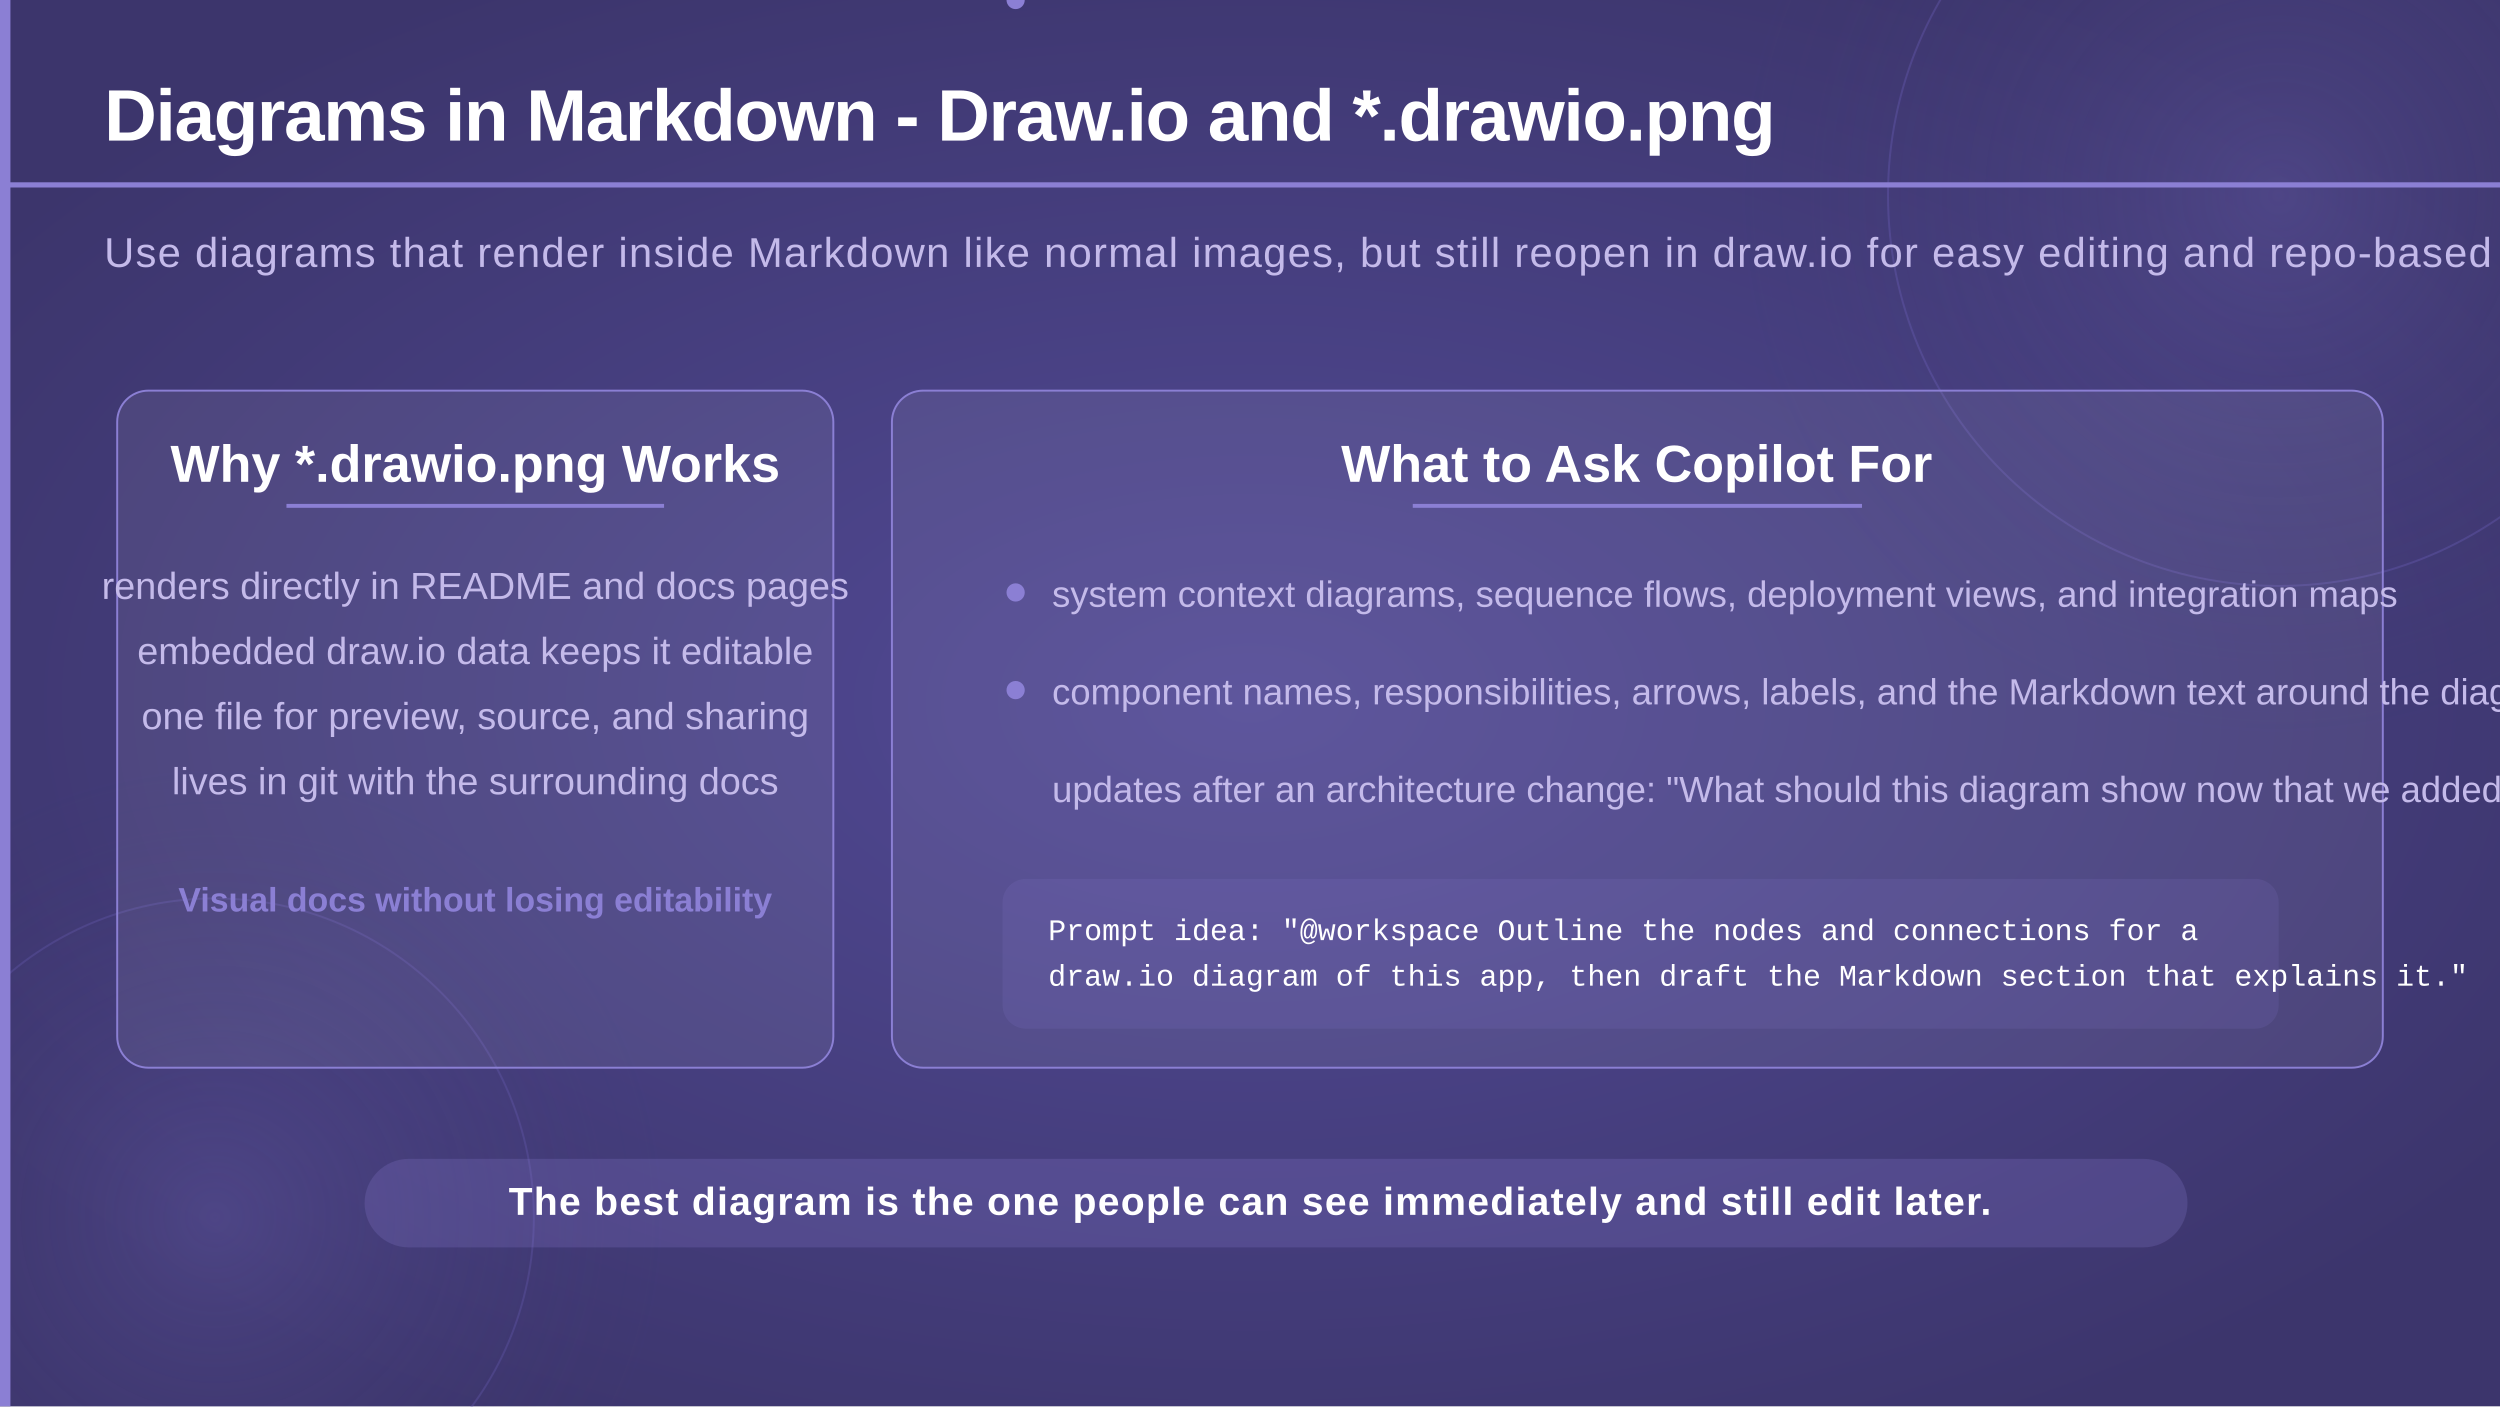
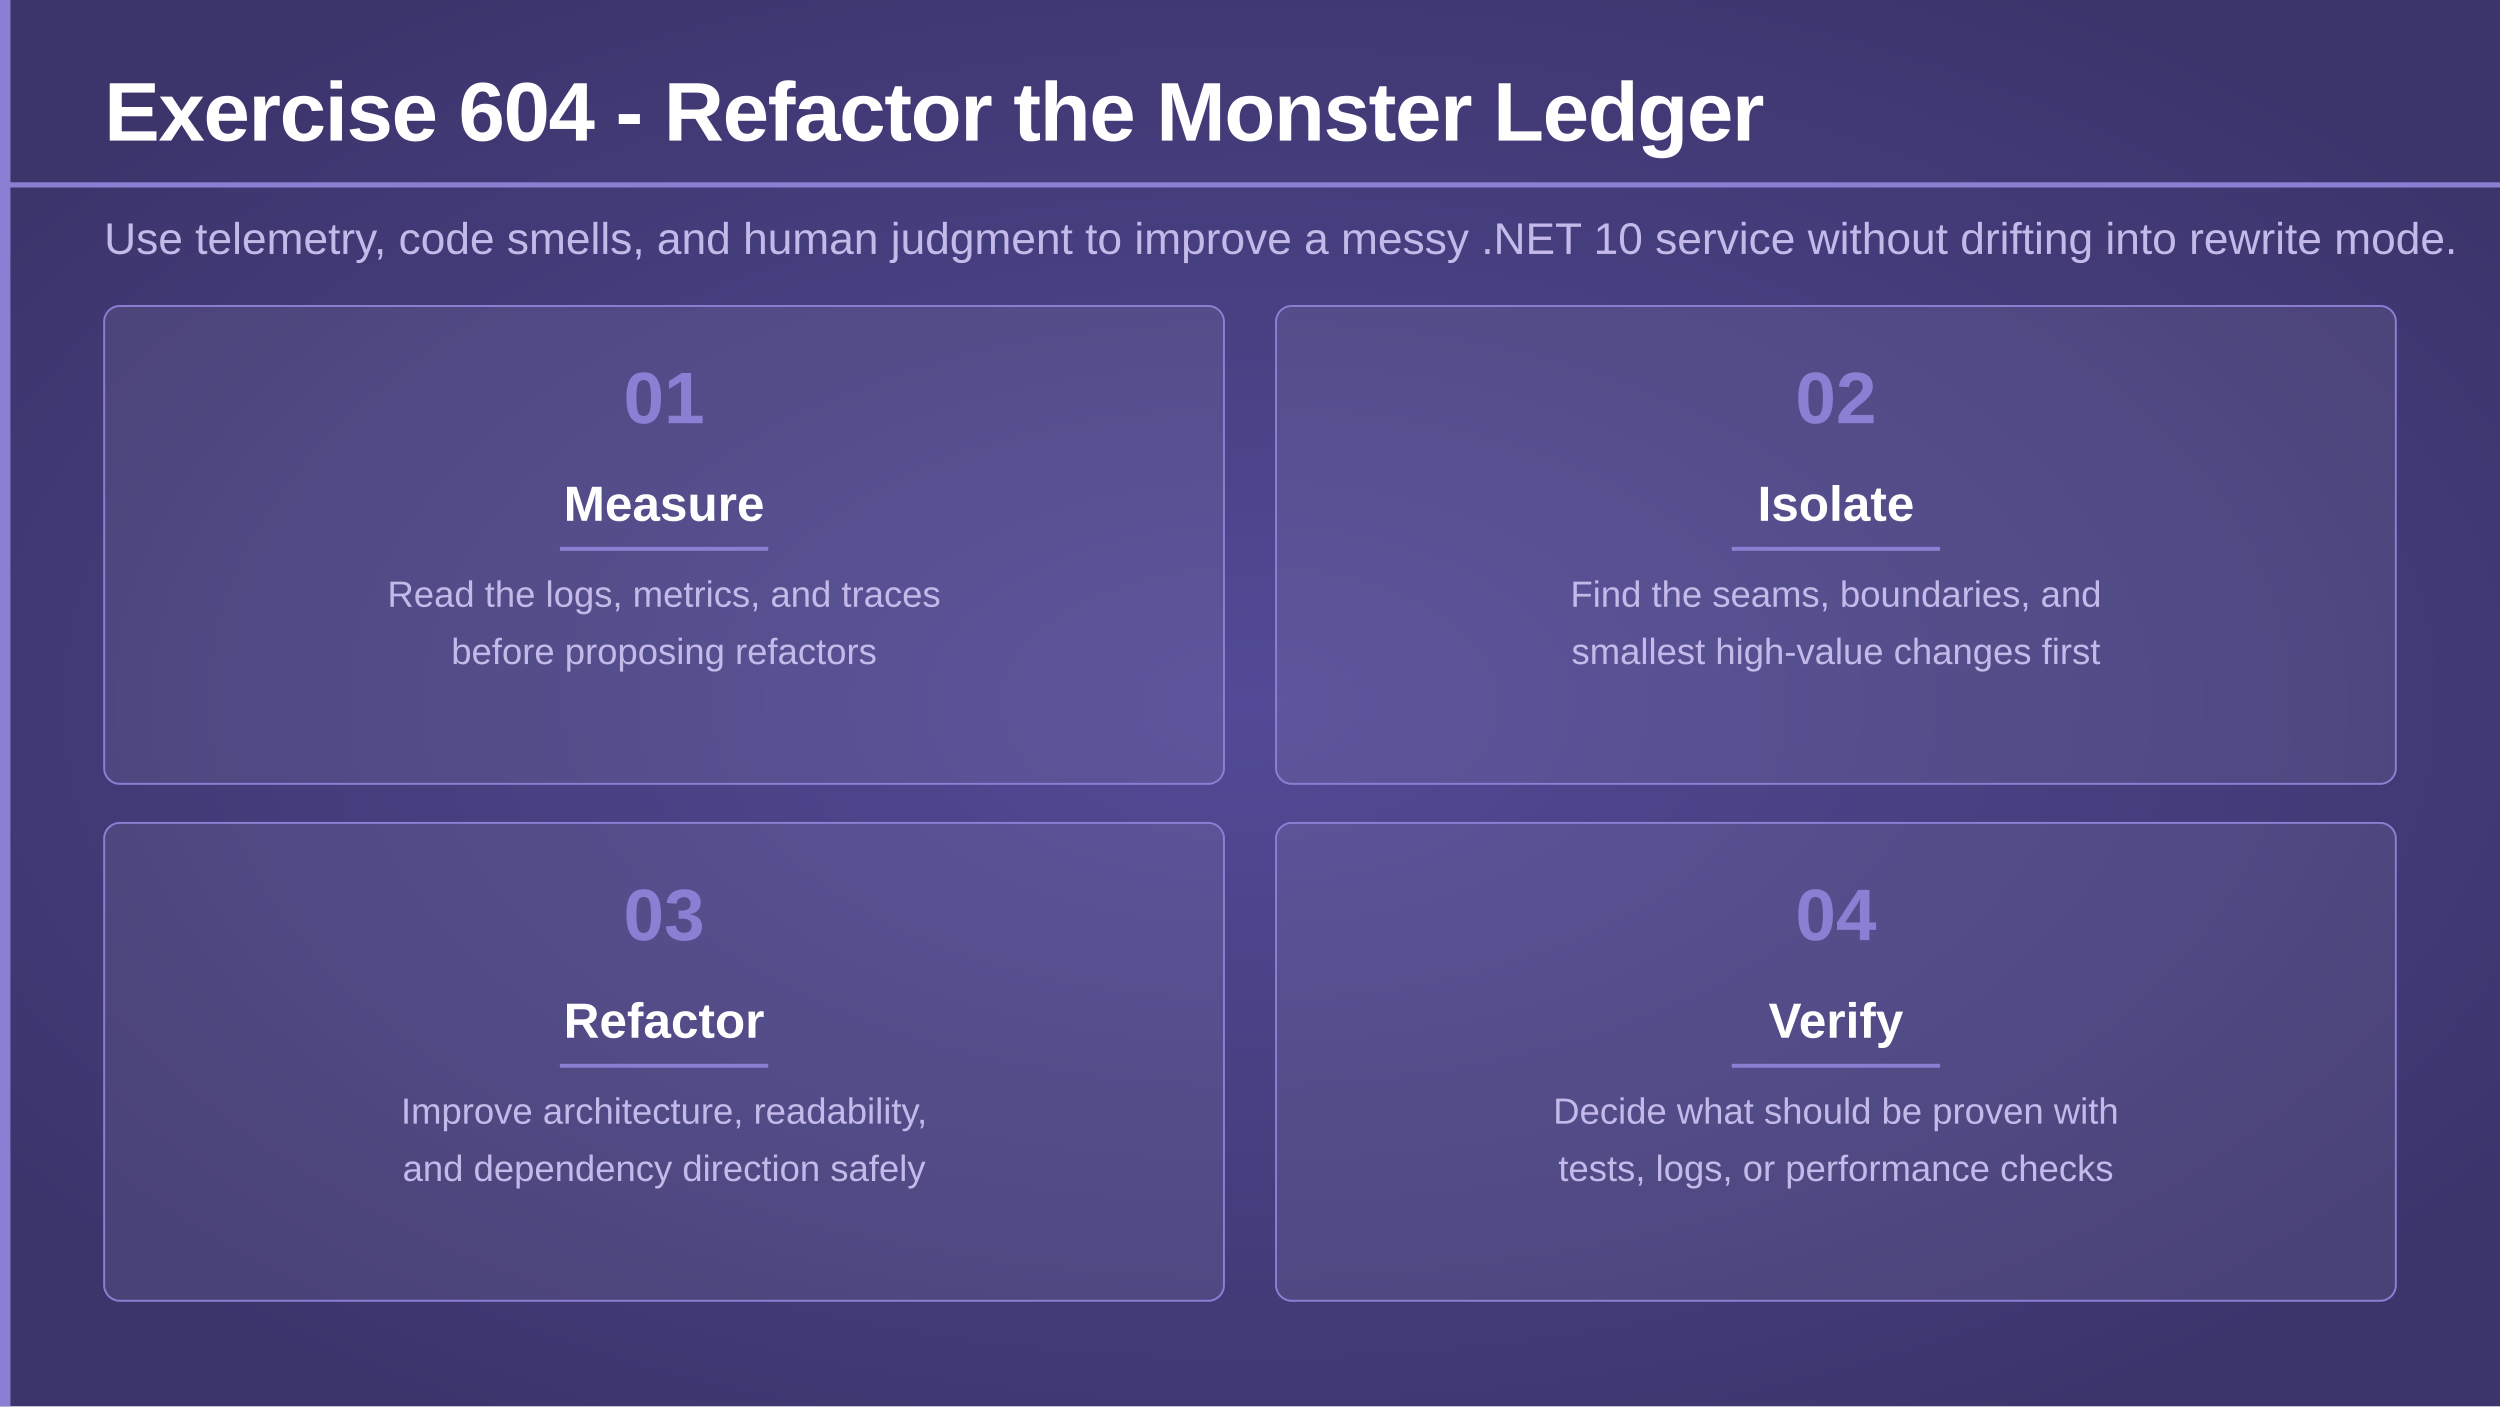
<svg xmlns="http://www.w3.org/2000/svg" viewBox="0 0 1920 1080" width="1920" height="1080">
  <defs>
    <radialGradient id="bgGlow" cx="50%" cy="50%" r="60%">
      <stop offset="0%" stop-color="#524a96" stop-opacity="1" />
      <stop offset="100%" stop-color="#3c356c" stop-opacity="1" />
    </radialGradient>
-     <radialGradient id="circleGlow" cx="50%" cy="50%" r="50%">
-       <stop offset="0%" stop-color="#7c70c8" stop-opacity="0.25" />
-       <stop offset="100%" stop-color="#3c356c" stop-opacity="0" />
-     </radialGradient>
  </defs>
  <rect width="1920" height="1080" fill="url(#bgGlow)" />
-   <circle cx="1750" cy="150" r="420" fill="url(#circleGlow)" />
-   <circle cx="1750" cy="150" r="300" fill="none" stroke="#6a5fb8" stroke-width="1.5" opacity="0.35" />
-   <circle cx="165" cy="935" r="350" fill="url(#circleGlow)" />
-   <circle cx="165" cy="935" r="245" fill="none" stroke="#6a5fb8" stroke-width="1.5" opacity="0.3" />
  <rect x="0" y="0" width="8" height="1080" fill="#8b7fd4" />
-   <text x="80" y="108" font-family="'Segoe UI', 'Helvetica Neue', Arial, sans-serif" font-size="56" font-weight="700" fill="#ffffff" letter-spacing="-1">Diagrams in Markdown - Draw.io and *.drawio.png</text>
+   <text x="80" y="108" font-family="'Segoe UI', 'Helvetica Neue', Arial, sans-serif" font-size="64" font-weight="700" fill="#ffffff" letter-spacing="-1">Exercise 604 - Refactor the Monster Ledger</text>
  <rect x="0" y="140" width="1920" height="4" fill="#8b7fd4" />
-   <text x="80" y="205" font-family="'Segoe UI', 'Helvetica Neue', Arial, sans-serif" font-size="32" font-weight="300" fill="#c4baea" letter-spacing="1">Use diagrams that render inside Markdown like normal images, but still reopen in draw.io for easy editing and repo-based versioning.</text>
-   <rect x="90" y="300" width="550" height="520" rx="24" fill="#ffffff" fill-opacity="0.07" stroke="#8b7fd4" stroke-width="1.5" />
-   <text x="365" y="370" text-anchor="middle" font-family="'Segoe UI', 'Helvetica Neue', Arial, sans-serif" font-size="40" font-weight="700" fill="#ffffff">Why *.drawio.png Works</text>
-   <rect x="220" y="387" width="290" height="3" fill="#8b7fd4" />
-   <text x="365" y="460" text-anchor="middle" font-family="'Segoe UI', 'Helvetica Neue', Arial, sans-serif" font-size="29" font-weight="300" fill="#c4baea">renders directly in README and docs pages</text>
-   <text x="365" y="510" text-anchor="middle" font-family="'Segoe UI', 'Helvetica Neue', Arial, sans-serif" font-size="29" font-weight="300" fill="#c4baea">embedded draw.io data keeps it editable</text>
-   <text x="365" y="560" text-anchor="middle" font-family="'Segoe UI', 'Helvetica Neue', Arial, sans-serif" font-size="29" font-weight="300" fill="#c4baea">one file for preview, source, and sharing</text>
-   <text x="365" y="610" text-anchor="middle" font-family="'Segoe UI', 'Helvetica Neue', Arial, sans-serif" font-size="29" font-weight="300" fill="#c4baea">lives in git with the surrounding docs</text>
-   <text x="365" y="700" text-anchor="middle" font-family="'Segoe UI', 'Helvetica Neue', Arial, sans-serif" font-size="26" font-weight="700" fill="#8b7fd4">Visual docs without losing editability</text>
-   <rect x="685" y="300" width="1145" height="520" rx="24" fill="#ffffff" fill-opacity="0.07" stroke="#8b7fd4" stroke-width="1.5" />
-   <text x="1257" y="370" text-anchor="middle" font-family="'Segoe UI', 'Helvetica Neue', Arial, sans-serif" font-size="40" font-weight="700" fill="#ffffff">What to Ask Copilot For</text>
-   <rect x="1085" y="387" width="345" height="3" fill="#8b7fd4" />
-   <circle cx="780" cy="455" r="7" fill="#8b7fd4" />
-   <text x="808" y="466" font-family="'Segoe UI', 'Helvetica Neue', Arial, sans-serif" font-size="28" font-weight="300" fill="#c4baea">system context diagrams, sequence flows, deployment views, and integration maps</text>
-   <circle cx="780" cy="530" r="7" fill="#8b7fd4" />
-   <text x="808" y="541" font-family="'Segoe UI', 'Helvetica Neue', Arial, sans-serif" font-size="28" font-weight="300" fill="#c4baea">component names, responsibilities, arrows, labels, and the Markdown text around the diagram</text>
-   <circle cx="780" y="605" r="7" fill="#8b7fd4" />
-   <text x="808" y="616" font-family="'Segoe UI', 'Helvetica Neue', Arial, sans-serif" font-size="28" font-weight="300" fill="#c4baea">updates after an architecture change: "What should this diagram show now that we added a queue?"</text>
-   <rect x="770" y="675" width="980" height="115" rx="18" fill="#8b7fd4" opacity="0.14" />
-   <text x="805" y="722" font-family="'Consolas', 'Courier New', monospace" font-size="23" fill="#ffffff">Prompt idea: "@workspace Outline the nodes and connections for a</text>
-   <text x="805" y="757" font-family="'Consolas', 'Courier New', monospace" font-size="23" fill="#ffffff">draw.io diagram of this app, then draft the Markdown section that explains it."</text>
-   <rect x="280" y="890" width="1400" height="68" rx="34" fill="#8b7fd4" opacity="0.22" />
-   <text x="960" y="933" text-anchor="middle" font-family="'Segoe UI', 'Helvetica Neue', Arial, sans-serif" font-size="30" font-weight="600" fill="#ffffff" letter-spacing="1">The best diagram is the one people can see immediately and still edit later.</text>
+   <text x="80" y="195" font-family="'Segoe UI', 'Helvetica Neue', Arial, sans-serif" font-size="34" font-weight="300" fill="#c4baea">Use telemetry, code smells, and human judgment to improve a messy .NET 10 service without drifting into rewrite mode.</text>
+   <rect x="80" y="235" width="860" height="367" rx="12" fill="#ffffff" fill-opacity="0.07" stroke="#8b7fd4" stroke-width="1.5" />
+   <text x="510" y="325" text-anchor="middle" font-family="'Segoe UI', 'Helvetica Neue', Arial, sans-serif" font-size="56" font-weight="700" fill="#8b7fd4">01</text>
+   <text x="510" y="400" text-anchor="middle" font-family="'Segoe UI', 'Helvetica Neue', Arial, sans-serif" font-size="38" font-weight="600" fill="#ffffff">Measure</text>
+   <rect x="430" y="420" width="160" height="3" fill="#8b7fd4" />
+   <text x="510" y="466" text-anchor="middle" font-family="'Segoe UI', 'Helvetica Neue', Arial, sans-serif" font-size="28" font-weight="300" fill="#c4baea">Read the logs, metrics, and traces</text>
+   <text x="510" y="510" text-anchor="middle" font-family="'Segoe UI', 'Helvetica Neue', Arial, sans-serif" font-size="28" font-weight="300" fill="#c4baea">before proposing refactors</text>
+   <rect x="980" y="235" width="860" height="367" rx="12" fill="#ffffff" fill-opacity="0.07" stroke="#8b7fd4" stroke-width="1.5" />
+   <text x="1410" y="325" text-anchor="middle" font-family="'Segoe UI', 'Helvetica Neue', Arial, sans-serif" font-size="56" font-weight="700" fill="#8b7fd4">02</text>
+   <text x="1410" y="400" text-anchor="middle" font-family="'Segoe UI', 'Helvetica Neue', Arial, sans-serif" font-size="38" font-weight="600" fill="#ffffff">Isolate</text>
+   <rect x="1330" y="420" width="160" height="3" fill="#8b7fd4" />
+   <text x="1410" y="466" text-anchor="middle" font-family="'Segoe UI', 'Helvetica Neue', Arial, sans-serif" font-size="28" font-weight="300" fill="#c4baea">Find the seams, boundaries, and</text>
+   <text x="1410" y="510" text-anchor="middle" font-family="'Segoe UI', 'Helvetica Neue', Arial, sans-serif" font-size="28" font-weight="300" fill="#c4baea">smallest high-value changes first</text>
+   <rect x="80" y="632" width="860" height="367" rx="12" fill="#ffffff" fill-opacity="0.07" stroke="#8b7fd4" stroke-width="1.5" />
+   <text x="510" y="722" text-anchor="middle" font-family="'Segoe UI', 'Helvetica Neue', Arial, sans-serif" font-size="56" font-weight="700" fill="#8b7fd4">03</text>
+   <text x="510" y="797" text-anchor="middle" font-family="'Segoe UI', 'Helvetica Neue', Arial, sans-serif" font-size="38" font-weight="600" fill="#ffffff">Refactor</text>
+   <rect x="430" y="817" width="160" height="3" fill="#8b7fd4" />
+   <text x="510" y="863" text-anchor="middle" font-family="'Segoe UI', 'Helvetica Neue', Arial, sans-serif" font-size="28" font-weight="300" fill="#c4baea">Improve architecture, readability,</text>
+   <text x="510" y="907" text-anchor="middle" font-family="'Segoe UI', 'Helvetica Neue', Arial, sans-serif" font-size="28" font-weight="300" fill="#c4baea">and dependency direction safely</text>
+   <rect x="980" y="632" width="860" height="367" rx="12" fill="#ffffff" fill-opacity="0.07" stroke="#8b7fd4" stroke-width="1.5" />
+   <text x="1410" y="722" text-anchor="middle" font-family="'Segoe UI', 'Helvetica Neue', Arial, sans-serif" font-size="56" font-weight="700" fill="#8b7fd4">04</text>
+   <text x="1410" y="797" text-anchor="middle" font-family="'Segoe UI', 'Helvetica Neue', Arial, sans-serif" font-size="38" font-weight="600" fill="#ffffff">Verify</text>
+   <rect x="1330" y="817" width="160" height="3" fill="#8b7fd4" />
+   <text x="1410" y="863" text-anchor="middle" font-family="'Segoe UI', 'Helvetica Neue', Arial, sans-serif" font-size="28" font-weight="300" fill="#c4baea">Decide what should be proven with</text>
+   <text x="1410" y="907" text-anchor="middle" font-family="'Segoe UI', 'Helvetica Neue', Arial, sans-serif" font-size="28" font-weight="300" fill="#c4baea">tests, logs, or performance checks</text>
</svg>
